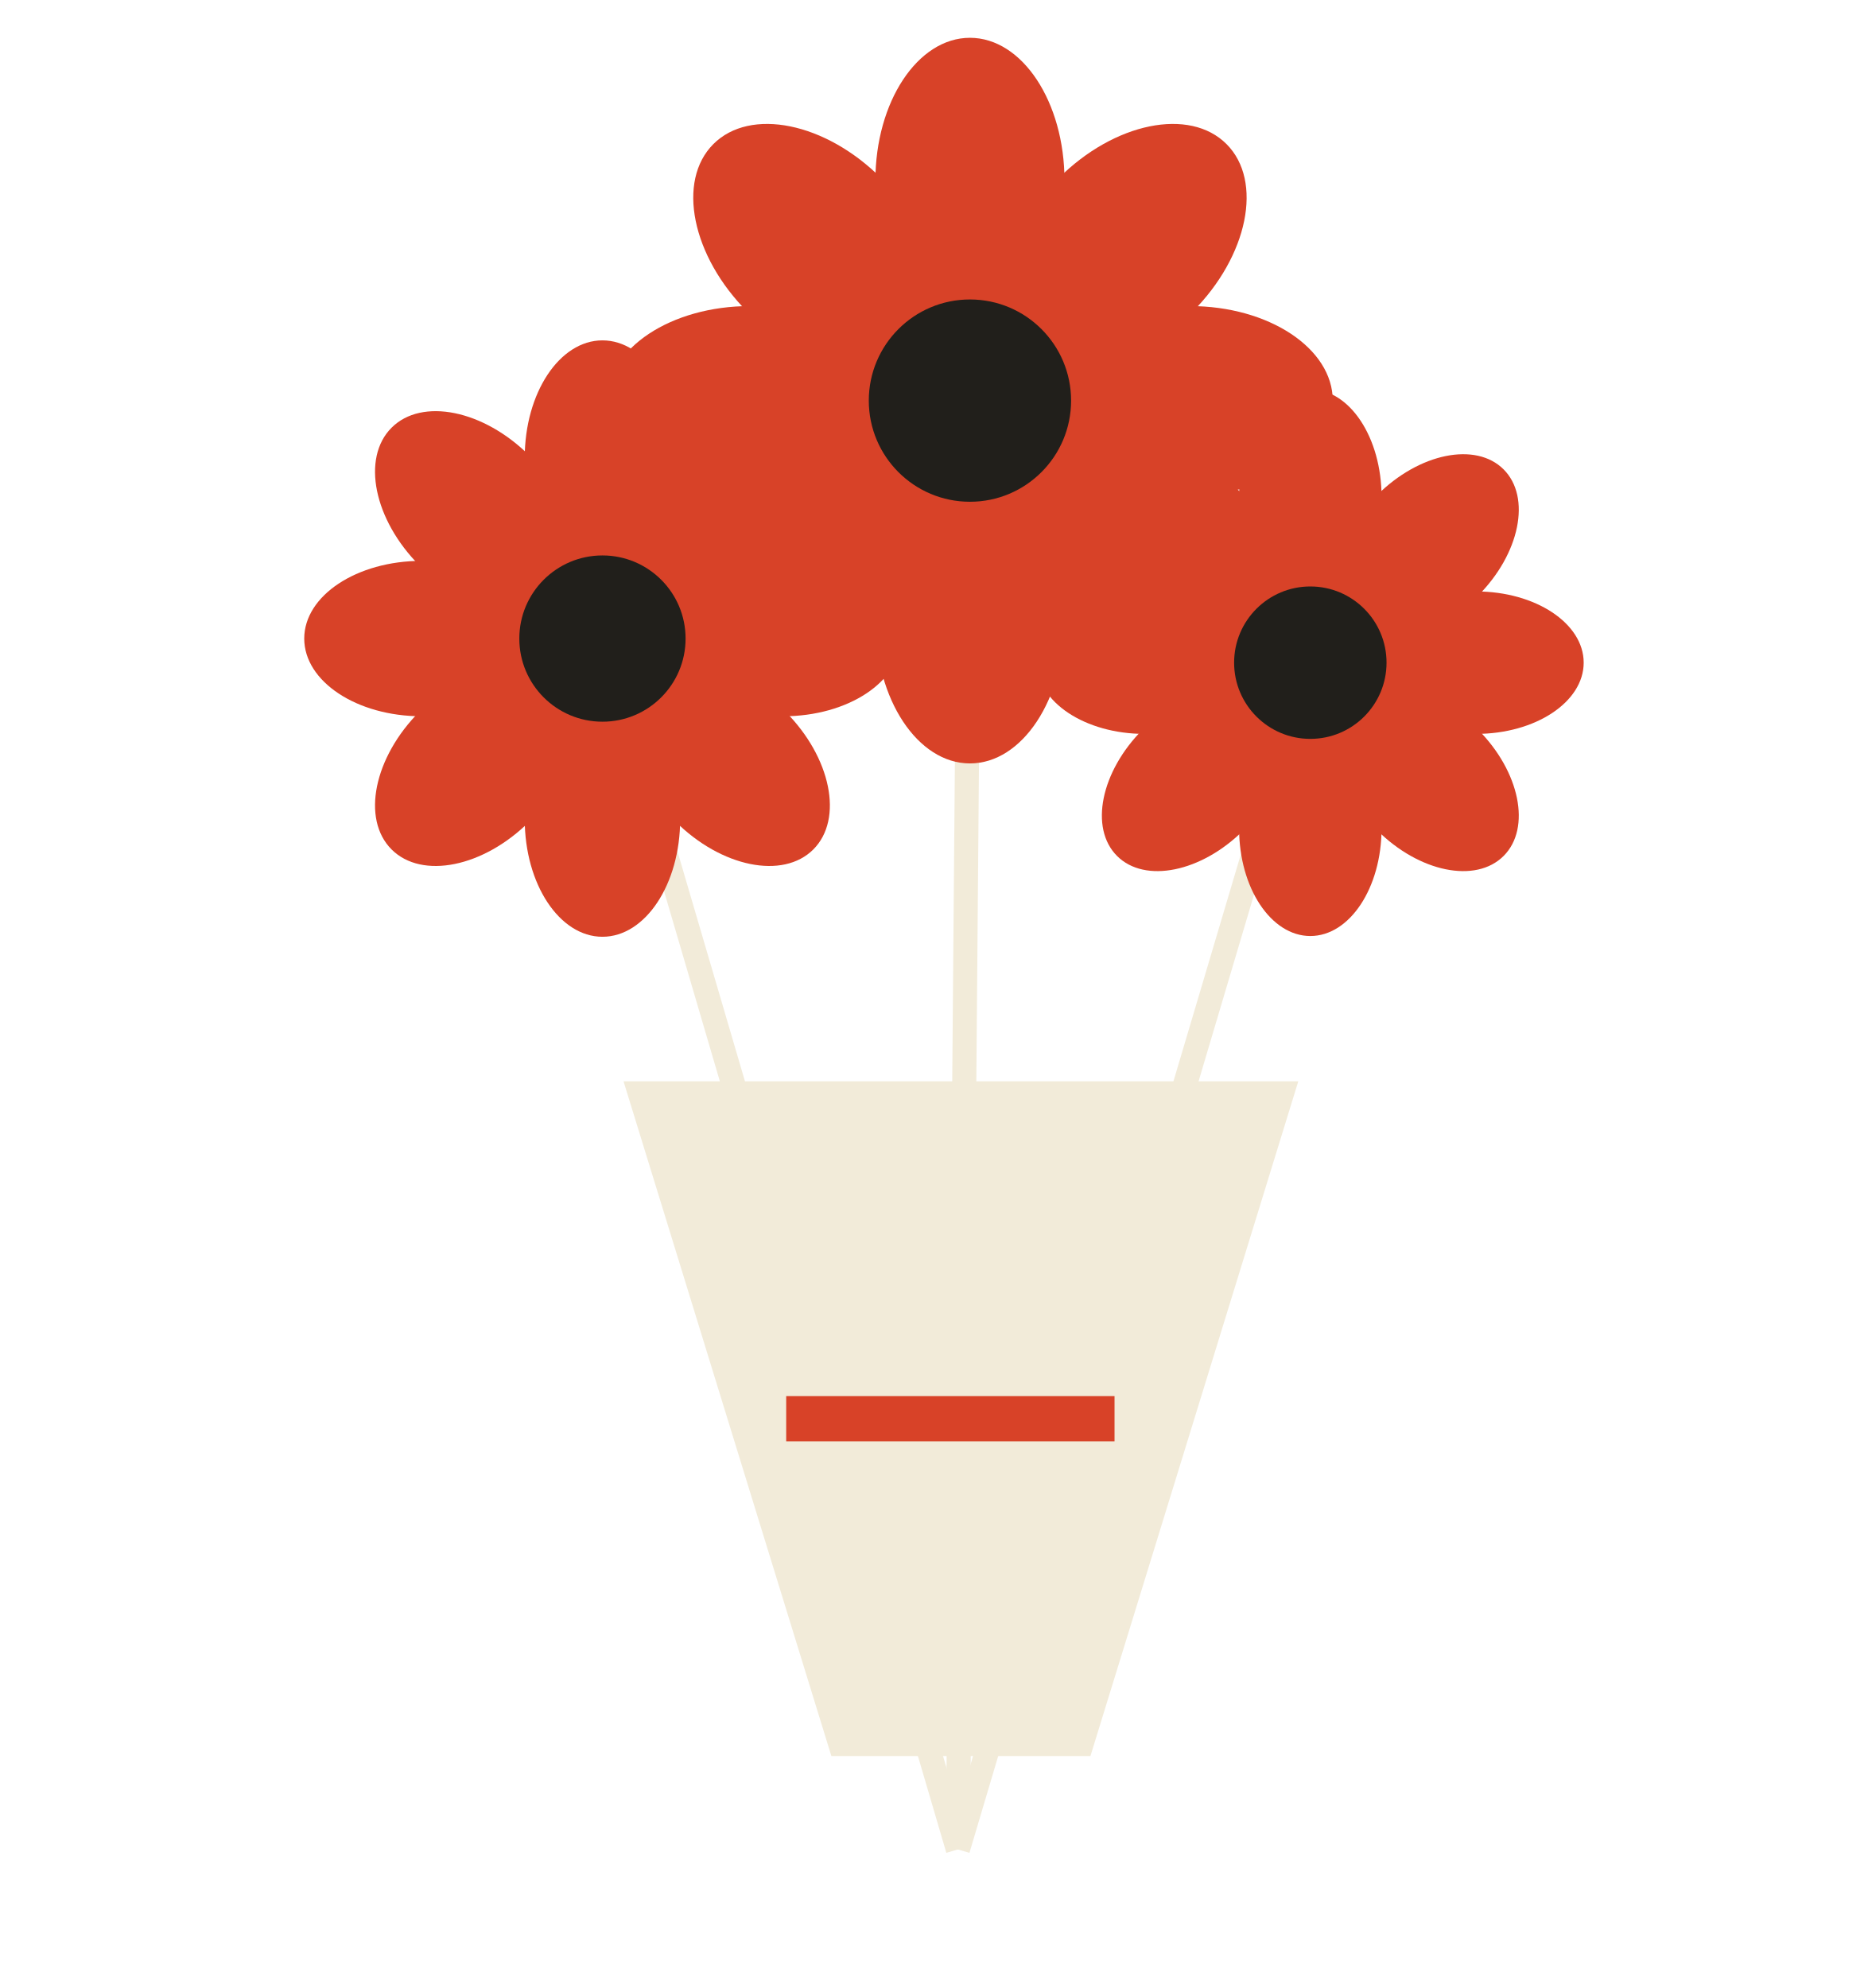
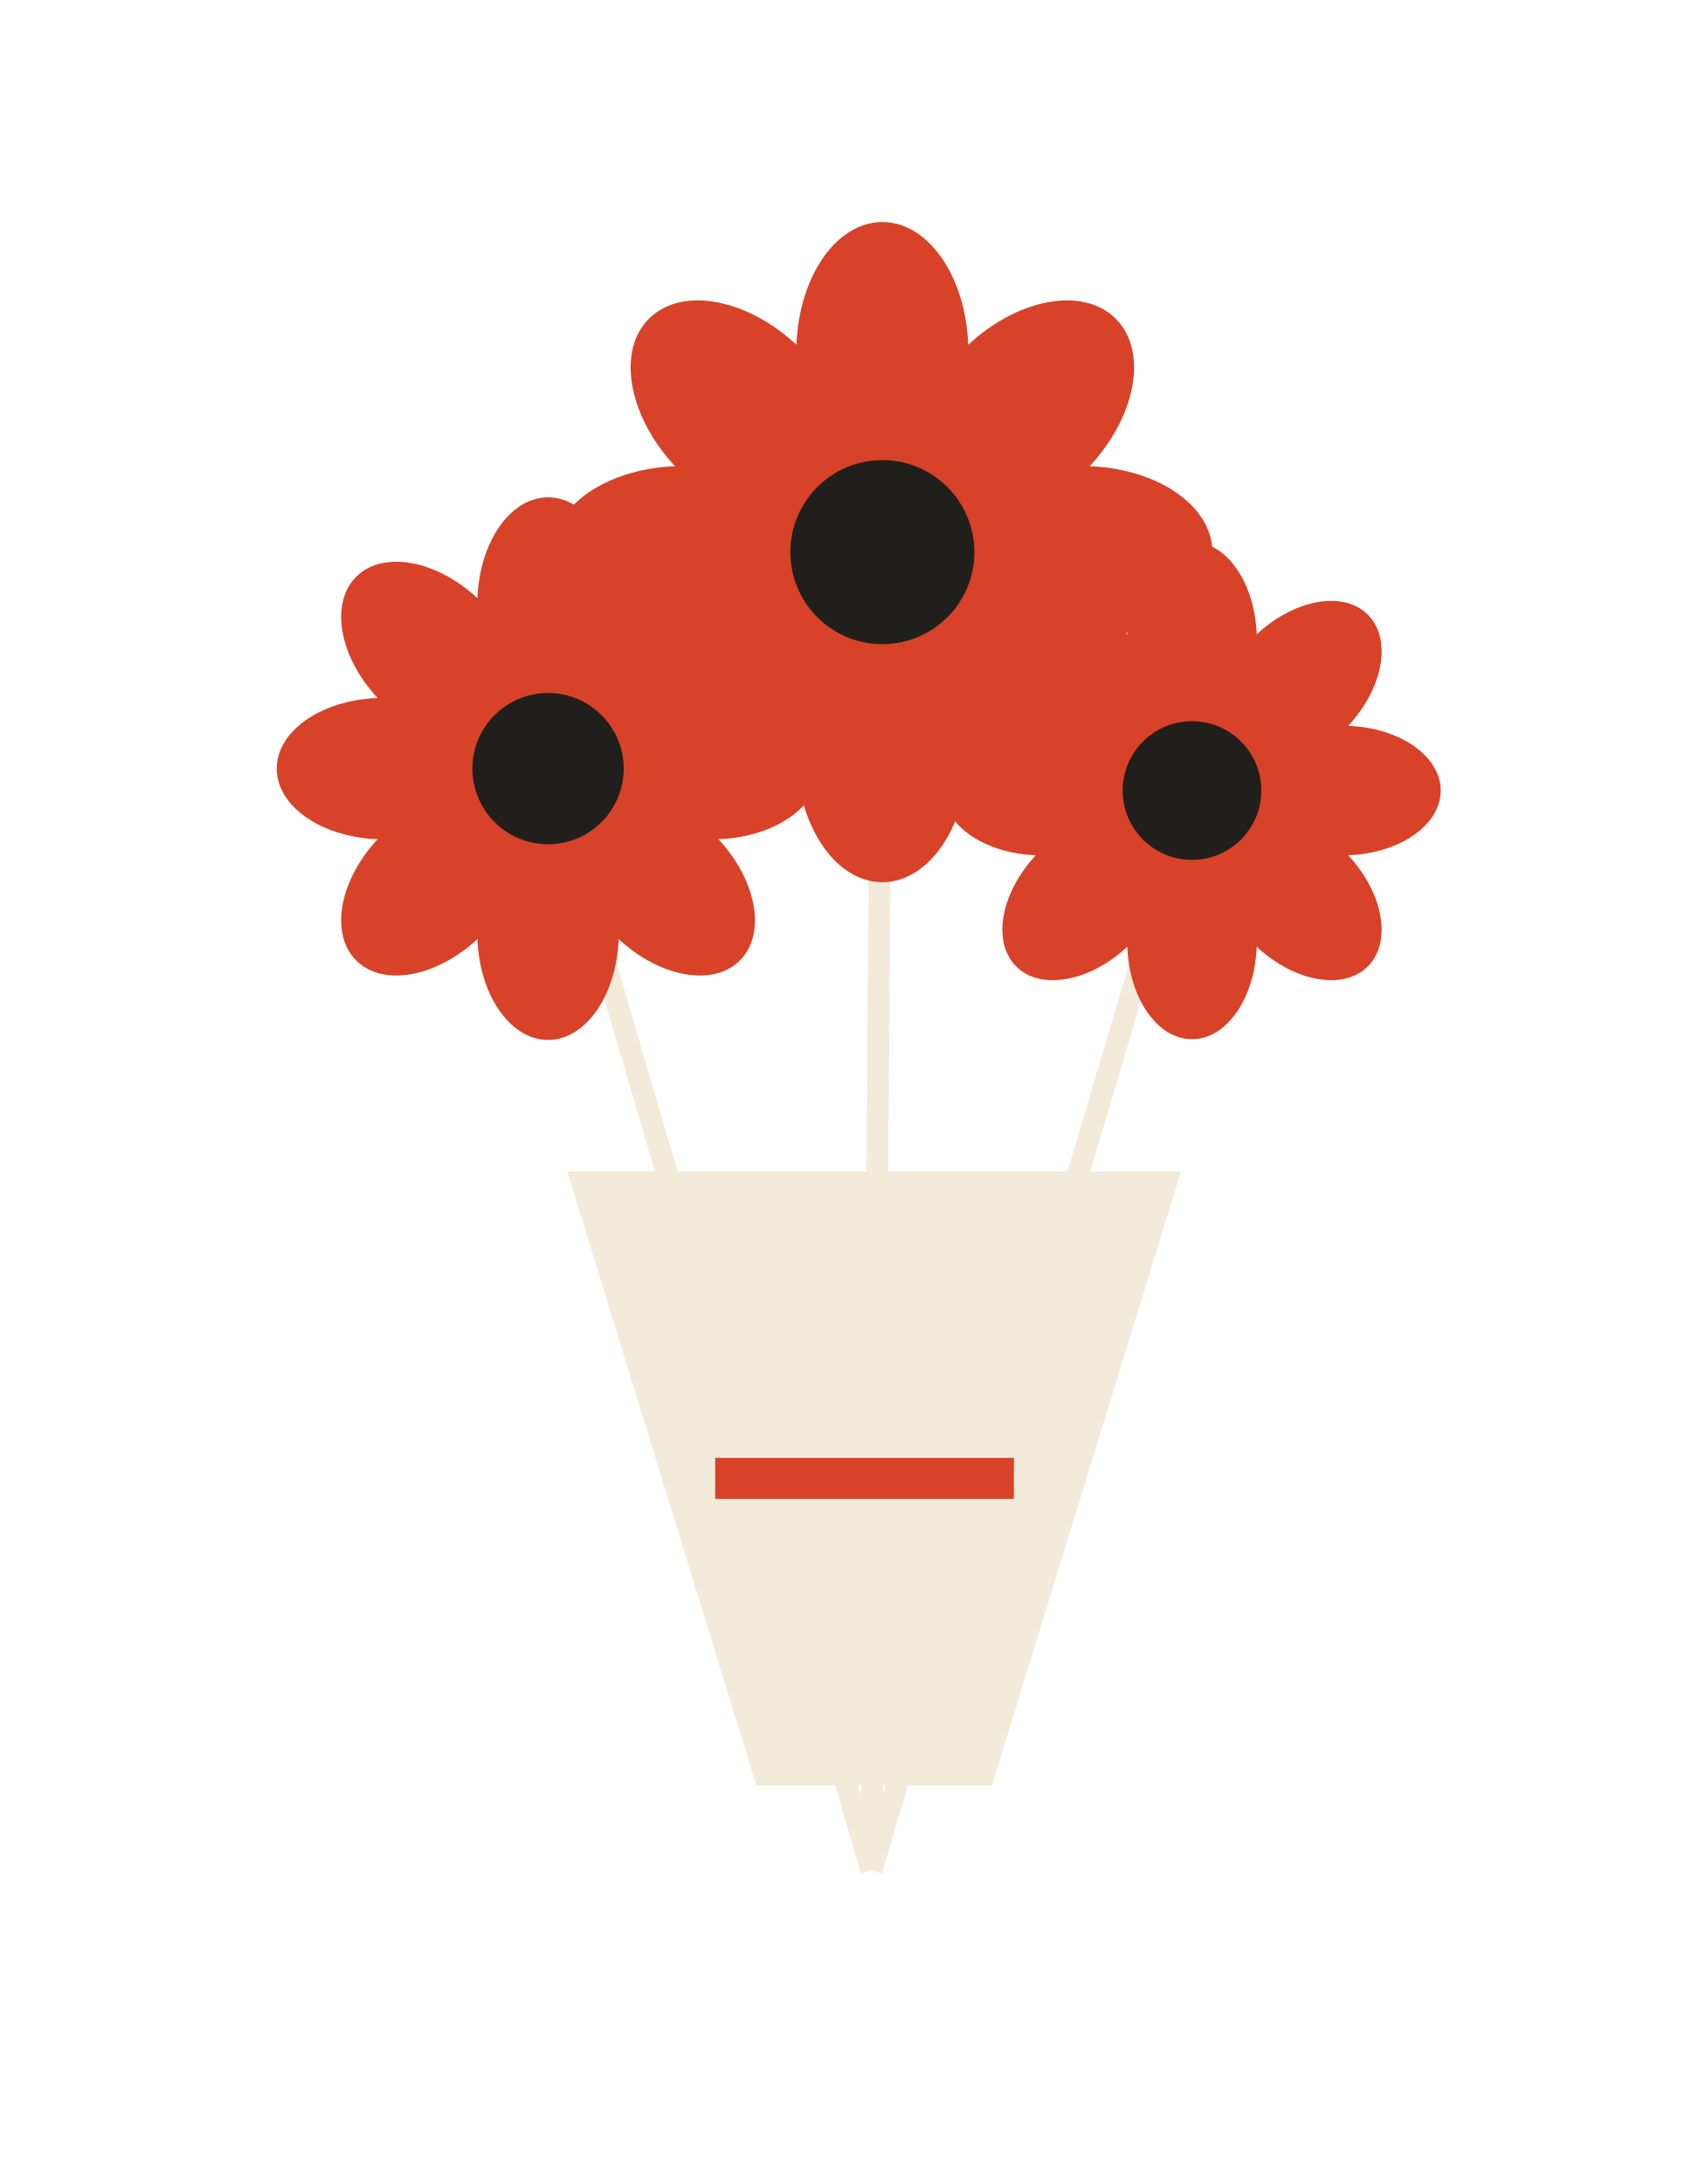
- <svg xmlns="http://www.w3.org/2000/svg" viewBox="0 0 620 660" fill="none" stroke="none" role="img" aria-label="三輪の花をまとめた花束">
+ <svg xmlns="http://www.w3.org/2000/svg" viewBox="0 0 620 660" fill="none" stroke="none" role="img" aria-label="三輪の花をまとめた花束" width="438" height="563">
  <path d="M200 212 L318 614" stroke="#F2EBD9" stroke-width="8" fill="none" />
  <ellipse cx="260.00" cy="212.00" rx="39.00" ry="25.80" transform="rotate(0 260.00 212.00)" fill="#D84228" stroke="none" />
  <ellipse cx="242.43" cy="254.43" rx="39.00" ry="25.80" transform="rotate(45 242.43 254.43)" fill="#D84228" stroke="none" />
  <ellipse cx="200.00" cy="272.00" rx="39.00" ry="25.80" transform="rotate(90 200.00 272.00)" fill="#D84228" stroke="none" />
  <ellipse cx="157.57" cy="254.43" rx="39.00" ry="25.80" transform="rotate(135 157.57 254.43)" fill="#D84228" stroke="none" />
  <ellipse cx="140.00" cy="212.00" rx="39.00" ry="25.80" transform="rotate(180 140.00 212.00)" fill="#D84228" stroke="none" />
  <ellipse cx="157.57" cy="169.57" rx="39.00" ry="25.80" transform="rotate(225 157.57 169.57)" fill="#D84228" stroke="none" />
  <ellipse cx="200.00" cy="152.00" rx="39.00" ry="25.80" transform="rotate(270 200.00 152.00)" fill="#D84228" stroke="none" />
  <ellipse cx="242.43" cy="169.57" rx="39.00" ry="25.80" transform="rotate(315 242.43 169.57)" fill="#D84228" stroke="none" />
  <circle cx="200" cy="212" r="27.6" fill="#211F1B" stroke="none" />
  <path d="M322 133 L318 614" stroke="#F2EBD9" stroke-width="8" fill="none" />
  <ellipse cx="395.00" cy="133.00" rx="47.45" ry="31.39" transform="rotate(0 395.00 133.00)" fill="#D84228" stroke="none" />
  <ellipse cx="373.62" cy="184.62" rx="47.45" ry="31.39" transform="rotate(45 373.62 184.62)" fill="#D84228" stroke="none" />
  <ellipse cx="322.00" cy="206.00" rx="47.45" ry="31.39" transform="rotate(90 322.00 206.00)" fill="#D84228" stroke="none" />
  <ellipse cx="270.38" cy="184.62" rx="47.45" ry="31.39" transform="rotate(135 270.38 184.62)" fill="#D84228" stroke="none" />
  <ellipse cx="249.00" cy="133.00" rx="47.45" ry="31.39" transform="rotate(180 249.00 133.00)" fill="#D84228" stroke="none" />
  <ellipse cx="270.38" cy="81.38" rx="47.45" ry="31.39" transform="rotate(225 270.38 81.38)" fill="#D84228" stroke="none" />
  <ellipse cx="322.00" cy="60.00" rx="47.45" ry="31.39" transform="rotate(270 322.00 60.00)" fill="#D84228" stroke="none" />
  <ellipse cx="373.62" cy="81.38" rx="47.45" ry="31.39" transform="rotate(315 373.62 81.38)" fill="#D84228" stroke="none" />
  <circle cx="322" cy="133" r="33.58" fill="#211F1B" stroke="none" />
  <path d="M435 220 L318 614" stroke="#F2EBD9" stroke-width="8" fill="none" />
  <ellipse cx="490.00" cy="220.00" rx="35.75" ry="23.65" transform="rotate(0 490.00 220.00)" fill="#D84228" stroke="none" />
  <ellipse cx="473.89" cy="258.89" rx="35.75" ry="23.65" transform="rotate(45 473.89 258.89)" fill="#D84228" stroke="none" />
  <ellipse cx="435.00" cy="275.00" rx="35.75" ry="23.65" transform="rotate(90 435.00 275.00)" fill="#D84228" stroke="none" />
  <ellipse cx="396.11" cy="258.89" rx="35.75" ry="23.65" transform="rotate(135 396.11 258.89)" fill="#D84228" stroke="none" />
  <ellipse cx="380.00" cy="220.00" rx="35.75" ry="23.65" transform="rotate(180 380.00 220.00)" fill="#D84228" stroke="none" />
  <ellipse cx="396.11" cy="181.11" rx="35.75" ry="23.65" transform="rotate(225 396.11 181.11)" fill="#D84228" stroke="none" />
  <ellipse cx="435.00" cy="165.00" rx="35.75" ry="23.65" transform="rotate(270 435.00 165.00)" fill="#D84228" stroke="none" />
  <ellipse cx="473.89" cy="181.11" rx="35.75" ry="23.65" transform="rotate(315 473.89 181.11)" fill="#D84228" stroke="none" />
  <circle cx="435" cy="220" r="25.3" fill="#211F1B" stroke="none" />
  <path d="M207 359 L431 359 L362 583 L276 583 Z" fill="#F2EBD9" stroke="none" />
  <path d="M261 471 L370 471" stroke="#D84228" stroke-width="15" fill="none" />
</svg>
